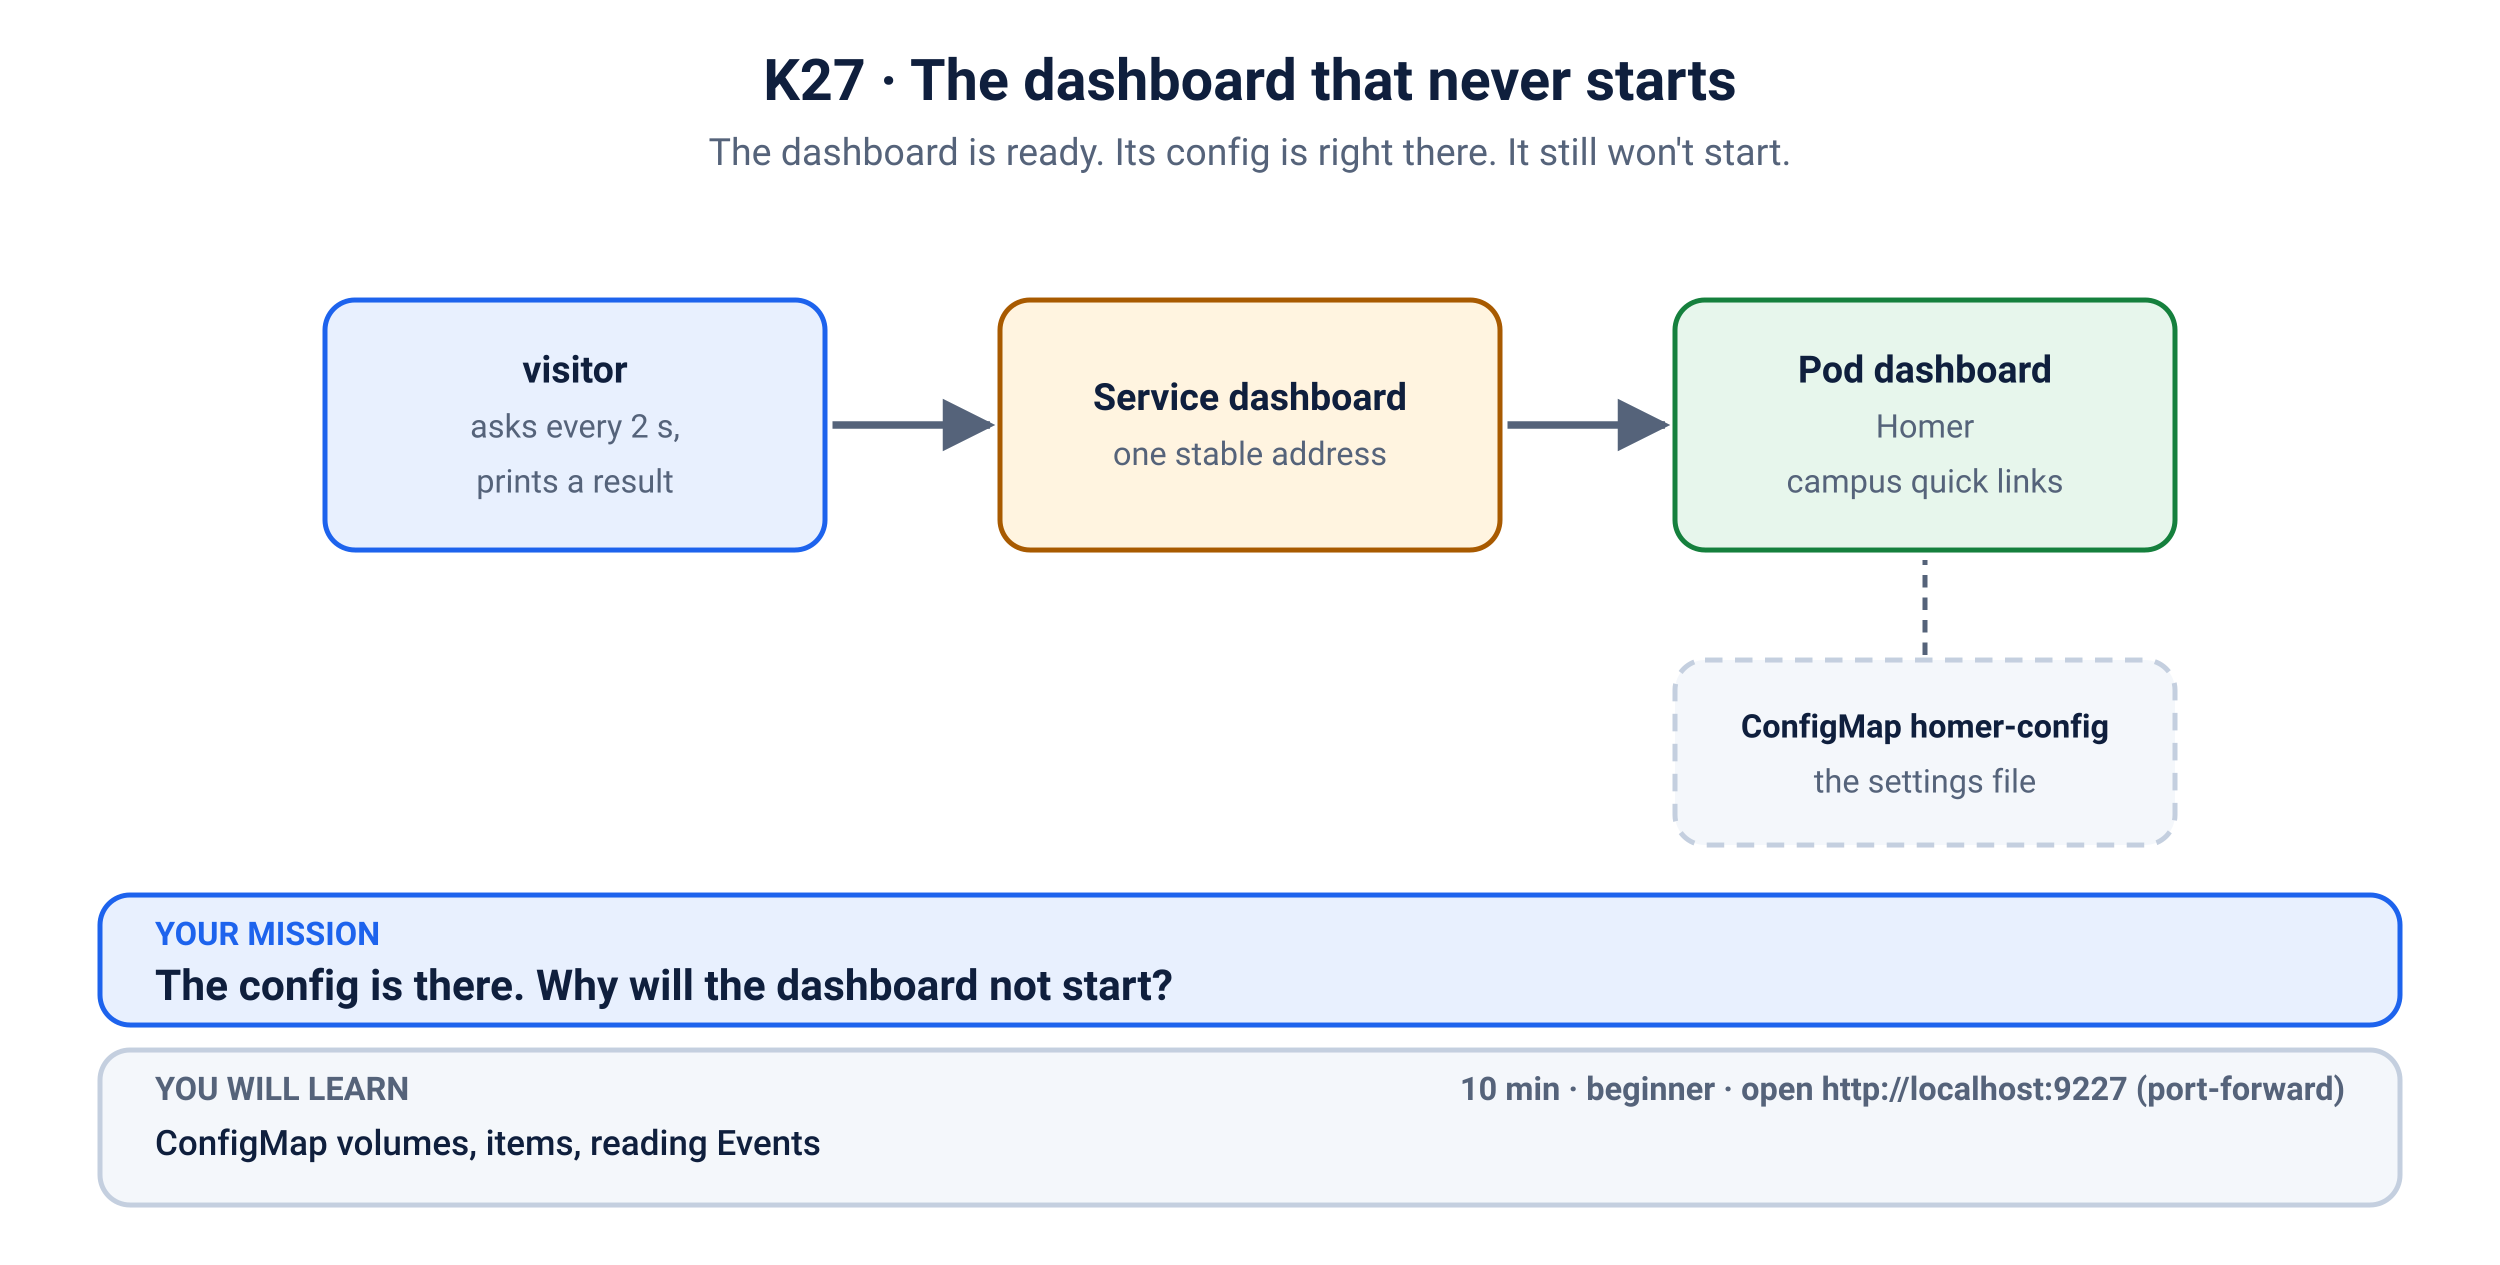
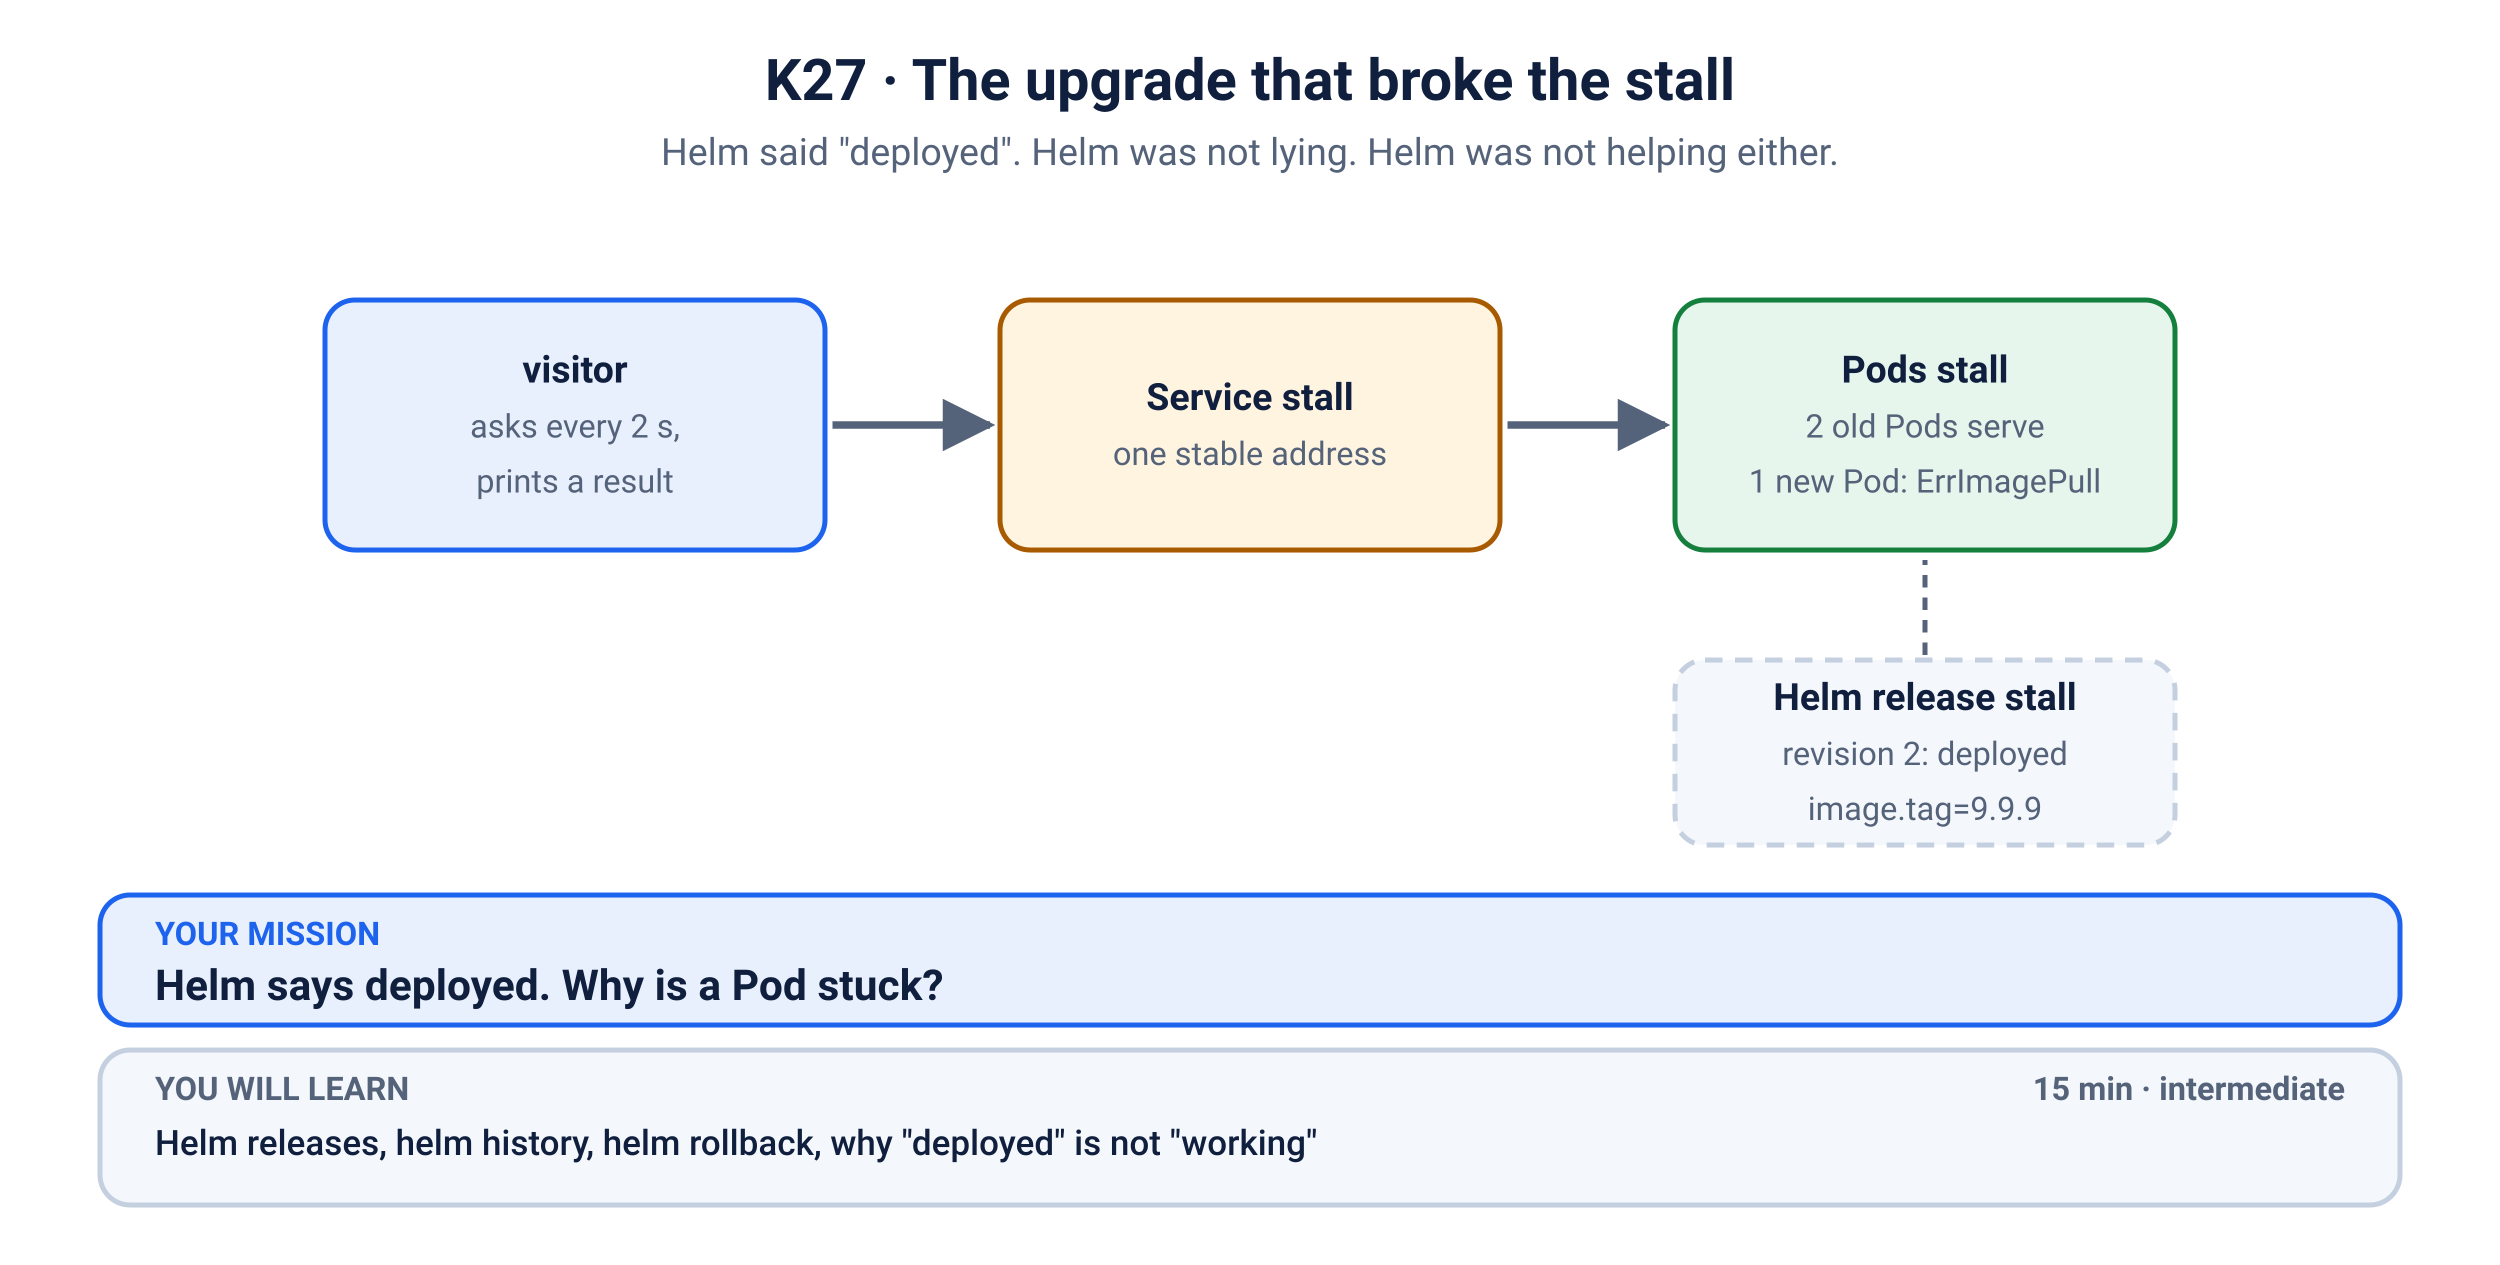
<svg xmlns="http://www.w3.org/2000/svg" viewBox="0 0 1000 506" width="1000" height="506" role="img" aria-labelledby="t d">
  <defs>
    <marker id="ah-blue" viewBox="0 0 10 10" refX="9" refY="5" markerWidth="7" markerHeight="7" orient="auto-start-reverse">
      <path d="M0,0 L10,5 L0,10 z" fill="#1d63ed" />
    </marker>
    <marker id="ah-muted" viewBox="0 0 10 10" refX="9" refY="5" markerWidth="7" markerHeight="7" orient="auto-start-reverse">
      <path d="M0,0 L10,5 L0,10 z" fill="#55637a" />
    </marker>
    <marker id="ah-red" viewBox="0 0 10 10" refX="9" refY="5" markerWidth="7" markerHeight="7" orient="auto-start-reverse">
      <path d="M0,0 L10,5 L0,10 z" fill="#c62828" />
    </marker>
    <marker id="ah-green" viewBox="0 0 10 10" refX="9" refY="5" markerWidth="7" markerHeight="7" orient="auto-start-reverse">
      <path d="M0,0 L10,5 L0,10 z" fill="#15803d" />
    </marker>
    <marker id="ah-amber" viewBox="0 0 10 10" refX="9" refY="5" markerWidth="7" markerHeight="7" orient="auto-start-reverse">
      <path d="M0,0 L10,5 L0,10 z" fill="#a85a00" />
    </marker>
    <marker id="ah-ink" viewBox="0 0 10 10" refX="9" refY="5" markerWidth="7" markerHeight="7" orient="auto-start-reverse">
      <path d="M0,0 L10,5 L0,10 z" fill="#0f1f3d" />
    </marker>
  </defs>
  <rect width="1000" height="506" fill="#ffffff" />
-   <text x="500.0" y="40" font-family="-apple-system, BlinkMacSystemFont, 'Segoe UI', Roboto, Helvetica, Arial, sans-serif" font-size="23" font-weight="700" fill="#0f1f3d" text-anchor="middle">K27 · The dashboard that never starts</text>
-   <text x="500.0" y="66" font-family="-apple-system, BlinkMacSystemFont, 'Segoe UI', Roboto, Helvetica, Arial, sans-serif" font-size="15" fill="#55637a" text-anchor="middle">The dashboard is ready. Its config is right there. It still won't start.</text>
+   <text x="500.0" y="40" font-family="-apple-system, BlinkMacSystemFont, 'Segoe UI', Roboto, Helvetica, Arial, sans-serif" font-size="23" font-weight="700" fill="#0f1f3d" text-anchor="middle">K27 · The upgrade that broke the stall</text>
+   <text x="500.0" y="66" font-family="-apple-system, BlinkMacSystemFont, 'Segoe UI', Roboto, Helvetica, Arial, sans-serif" font-size="15" fill="#55637a" text-anchor="middle">Helm said "deployed". Helm was not lying. Helm was not helping either.</text>
  <rect x="130" y="120" width="200" height="100" rx="12" fill="#e8f0fe" stroke="#1d63ed" stroke-width="2" />
  <text x="230.0" y="153" font-family="-apple-system, BlinkMacSystemFont, 'Segoe UI', Roboto, Helvetica, Arial, sans-serif" font-size="15" font-weight="700" fill="#0f1f3d" text-anchor="middle">visitor</text>
  <text x="230.0" y="175" font-family="-apple-system, BlinkMacSystemFont, 'Segoe UI', Roboto, Helvetica, Arial, sans-serif" font-size="13" font-weight="400" fill="#55637a" text-anchor="middle">asks every 2 s,</text>
  <text x="230.0" y="197" font-family="-apple-system, BlinkMacSystemFont, 'Segoe UI', Roboto, Helvetica, Arial, sans-serif" font-size="13" font-weight="400" fill="#55637a" text-anchor="middle">prints a result</text>
  <line x1="333" y1="170" x2="396" y2="170" stroke="#55637a" stroke-width="3" marker-end="url(#ah-muted)" />
  <rect x="400" y="120" width="200" height="100" rx="12" fill="#fff4e0" stroke="#a85a00" stroke-width="2" />
-   <text x="500.0" y="164" font-family="-apple-system, BlinkMacSystemFont, 'Segoe UI', Roboto, Helvetica, Arial, sans-serif" font-size="15" font-weight="700" fill="#0f1f3d" text-anchor="middle">Service dashboard</text>
+   <text x="500.0" y="164" font-family="-apple-system, BlinkMacSystemFont, 'Segoe UI', Roboto, Helvetica, Arial, sans-serif" font-size="15" font-weight="700" fill="#0f1f3d" text-anchor="middle">Service stall</text>
  <text x="500.0" y="186" font-family="-apple-system, BlinkMacSystemFont, 'Segoe UI', Roboto, Helvetica, Arial, sans-serif" font-size="13" font-weight="400" fill="#55637a" text-anchor="middle">one stable address</text>
  <line x1="603" y1="170" x2="666" y2="170" stroke="#55637a" stroke-width="3" marker-end="url(#ah-muted)" />
  <rect x="670" y="120" width="200" height="100" rx="12" fill="#e7f6ec" stroke="#15803d" stroke-width="2" />
-   <text x="770.0" y="153" font-family="-apple-system, BlinkMacSystemFont, 'Segoe UI', Roboto, Helvetica, Arial, sans-serif" font-size="15" font-weight="700" fill="#0f1f3d" text-anchor="middle">Pod dashboard</text>
-   <text x="770.0" y="175" font-family="-apple-system, BlinkMacSystemFont, 'Segoe UI', Roboto, Helvetica, Arial, sans-serif" font-size="13" font-weight="400" fill="#55637a" text-anchor="middle">Homer</text>
-   <text x="770.0" y="197" font-family="-apple-system, BlinkMacSystemFont, 'Segoe UI', Roboto, Helvetica, Arial, sans-serif" font-size="13" font-weight="400" fill="#55637a" text-anchor="middle">campus quick links</text>
+   <text x="770.0" y="153" font-family="-apple-system, BlinkMacSystemFont, 'Segoe UI', Roboto, Helvetica, Arial, sans-serif" font-size="15" font-weight="700" fill="#0f1f3d" text-anchor="middle">Pods stall</text>
+   <text x="770.0" y="175" font-family="-apple-system, BlinkMacSystemFont, 'Segoe UI', Roboto, Helvetica, Arial, sans-serif" font-size="13" font-weight="400" fill="#55637a" text-anchor="middle">2 old Pods serve</text>
+   <text x="770.0" y="197" font-family="-apple-system, BlinkMacSystemFont, 'Segoe UI', Roboto, Helvetica, Arial, sans-serif" font-size="13" font-weight="400" fill="#55637a" text-anchor="middle">1 new Pod: ErrImagePull</text>
  <rect x="670" y="264" width="200" height="74" rx="12" fill="#f4f7fb" stroke="#c4cfdf" stroke-width="2" stroke-dasharray="7 5" />
-   <text x="770.0" y="295" font-family="-apple-system, BlinkMacSystemFont, 'Segoe UI', Roboto, Helvetica, Arial, sans-serif" font-size="13" font-weight="700" fill="#0f1f3d" text-anchor="middle">ConfigMap homer-config</text>
-   <text x="770.0" y="317" font-family="-apple-system, BlinkMacSystemFont, 'Segoe UI', Roboto, Helvetica, Arial, sans-serif" font-size="13" font-weight="400" fill="#55637a" text-anchor="middle">the settings file</text>
+   <text x="770.0" y="284" font-family="-apple-system, BlinkMacSystemFont, 'Segoe UI', Roboto, Helvetica, Arial, sans-serif" font-size="15" font-weight="700" fill="#0f1f3d" text-anchor="middle">Helm release stall</text>
+   <text x="770.0" y="306" font-family="-apple-system, BlinkMacSystemFont, 'Segoe UI', Roboto, Helvetica, Arial, sans-serif" font-size="13" font-weight="400" fill="#55637a" text-anchor="middle">revision 2: deployed</text>
+   <text x="770.0" y="328" font-family="-apple-system, BlinkMacSystemFont, 'Segoe UI', Roboto, Helvetica, Arial, sans-serif" font-size="13" font-weight="400" fill="#55637a" text-anchor="middle">image.tag=9.9.9</text>
  <line x1="770" y1="262" x2="770" y2="224" stroke="#55637a" stroke-width="2" stroke-dasharray="5 4" />
  <rect x="40" y="358" width="920" height="52" rx="12" fill="#e8f0fe" stroke="#1d63ed" stroke-width="2" />
  <text x="62" y="378" font-family="-apple-system, BlinkMacSystemFont, 'Segoe UI', Roboto, Helvetica, Arial, sans-serif" font-size="13" font-weight="700" fill="#1d63ed" text-anchor="start">YOUR MISSION</text>
-   <text x="62" y="400" font-family="-apple-system, BlinkMacSystemFont, 'Segoe UI', Roboto, Helvetica, Arial, sans-serif" font-size="17" font-weight="700" fill="#0f1f3d" text-anchor="start">The config is there. Why will the dashboard not start?</text>
+   <text x="62" y="400" font-family="-apple-system, BlinkMacSystemFont, 'Segoe UI', Roboto, Helvetica, Arial, sans-serif" font-size="17" font-weight="700" fill="#0f1f3d" text-anchor="start">Helm says deployed. Why is a Pod stuck?</text>
  <rect x="40" y="420" width="920" height="62" rx="12" fill="#f4f7fb" stroke="#c4cfdf" stroke-width="2" />
  <text x="62" y="440" font-family="-apple-system, BlinkMacSystemFont, 'Segoe UI', Roboto, Helvetica, Arial, sans-serif" font-size="13" font-weight="700" fill="#55637a" text-anchor="start">YOU WILL LEARN</text>
-   <text x="62" y="462" font-family="-apple-system, BlinkMacSystemFont, 'Segoe UI', Roboto, Helvetica, Arial, sans-serif" font-size="14" font-weight="500" fill="#0f1f3d" text-anchor="start">ConfigMap volumes, items, reading Events</text>
-   <text x="938" y="440" font-family="-apple-system, BlinkMacSystemFont, 'Segoe UI', Roboto, Helvetica, Arial, sans-serif" font-size="13" font-weight="700" fill="#55637a" text-anchor="end">10 min   ·   beginner   ·   open http://localhost:9227 (port-forward)</text>
+   <text x="62" y="462" font-family="-apple-system, BlinkMacSystemFont, 'Segoe UI', Roboto, Helvetica, Arial, sans-serif" font-size="14" font-weight="500" fill="#0f1f3d" text-anchor="start">Helm releases, helm history, helm rollback, why "deployed" is not "working"</text>
+   <text x="938" y="440" font-family="-apple-system, BlinkMacSystemFont, 'Segoe UI', Roboto, Helvetica, Arial, sans-serif" font-size="13" font-weight="700" fill="#55637a" text-anchor="end">15 min   ·   intermediate</text>
</svg>
